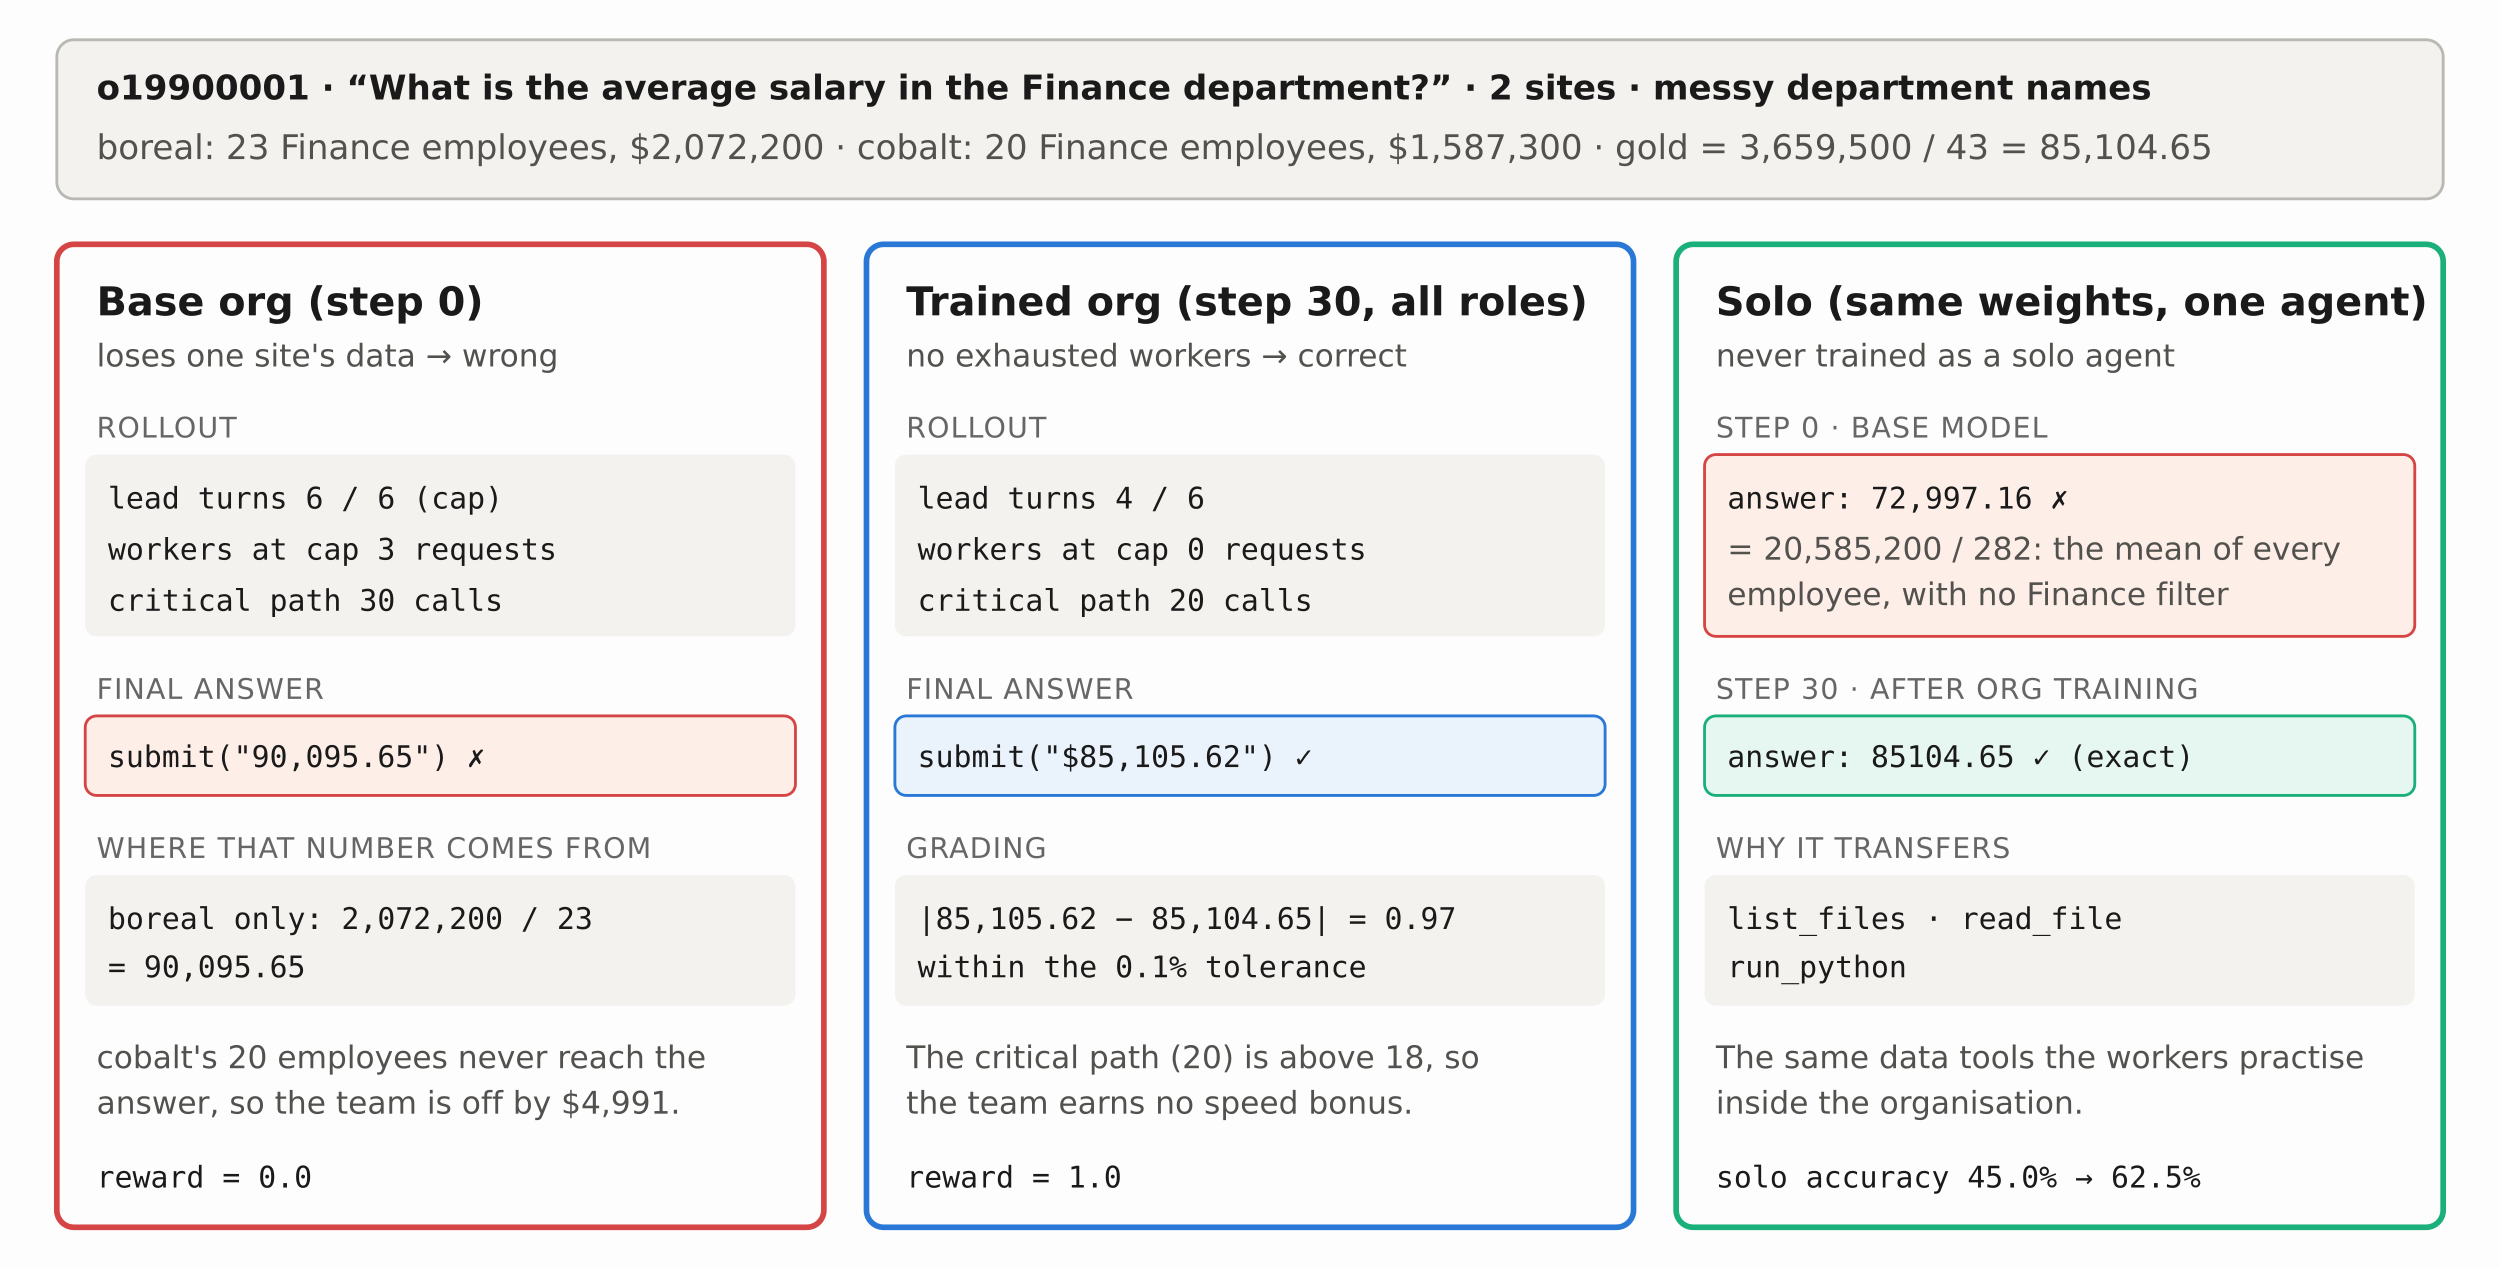
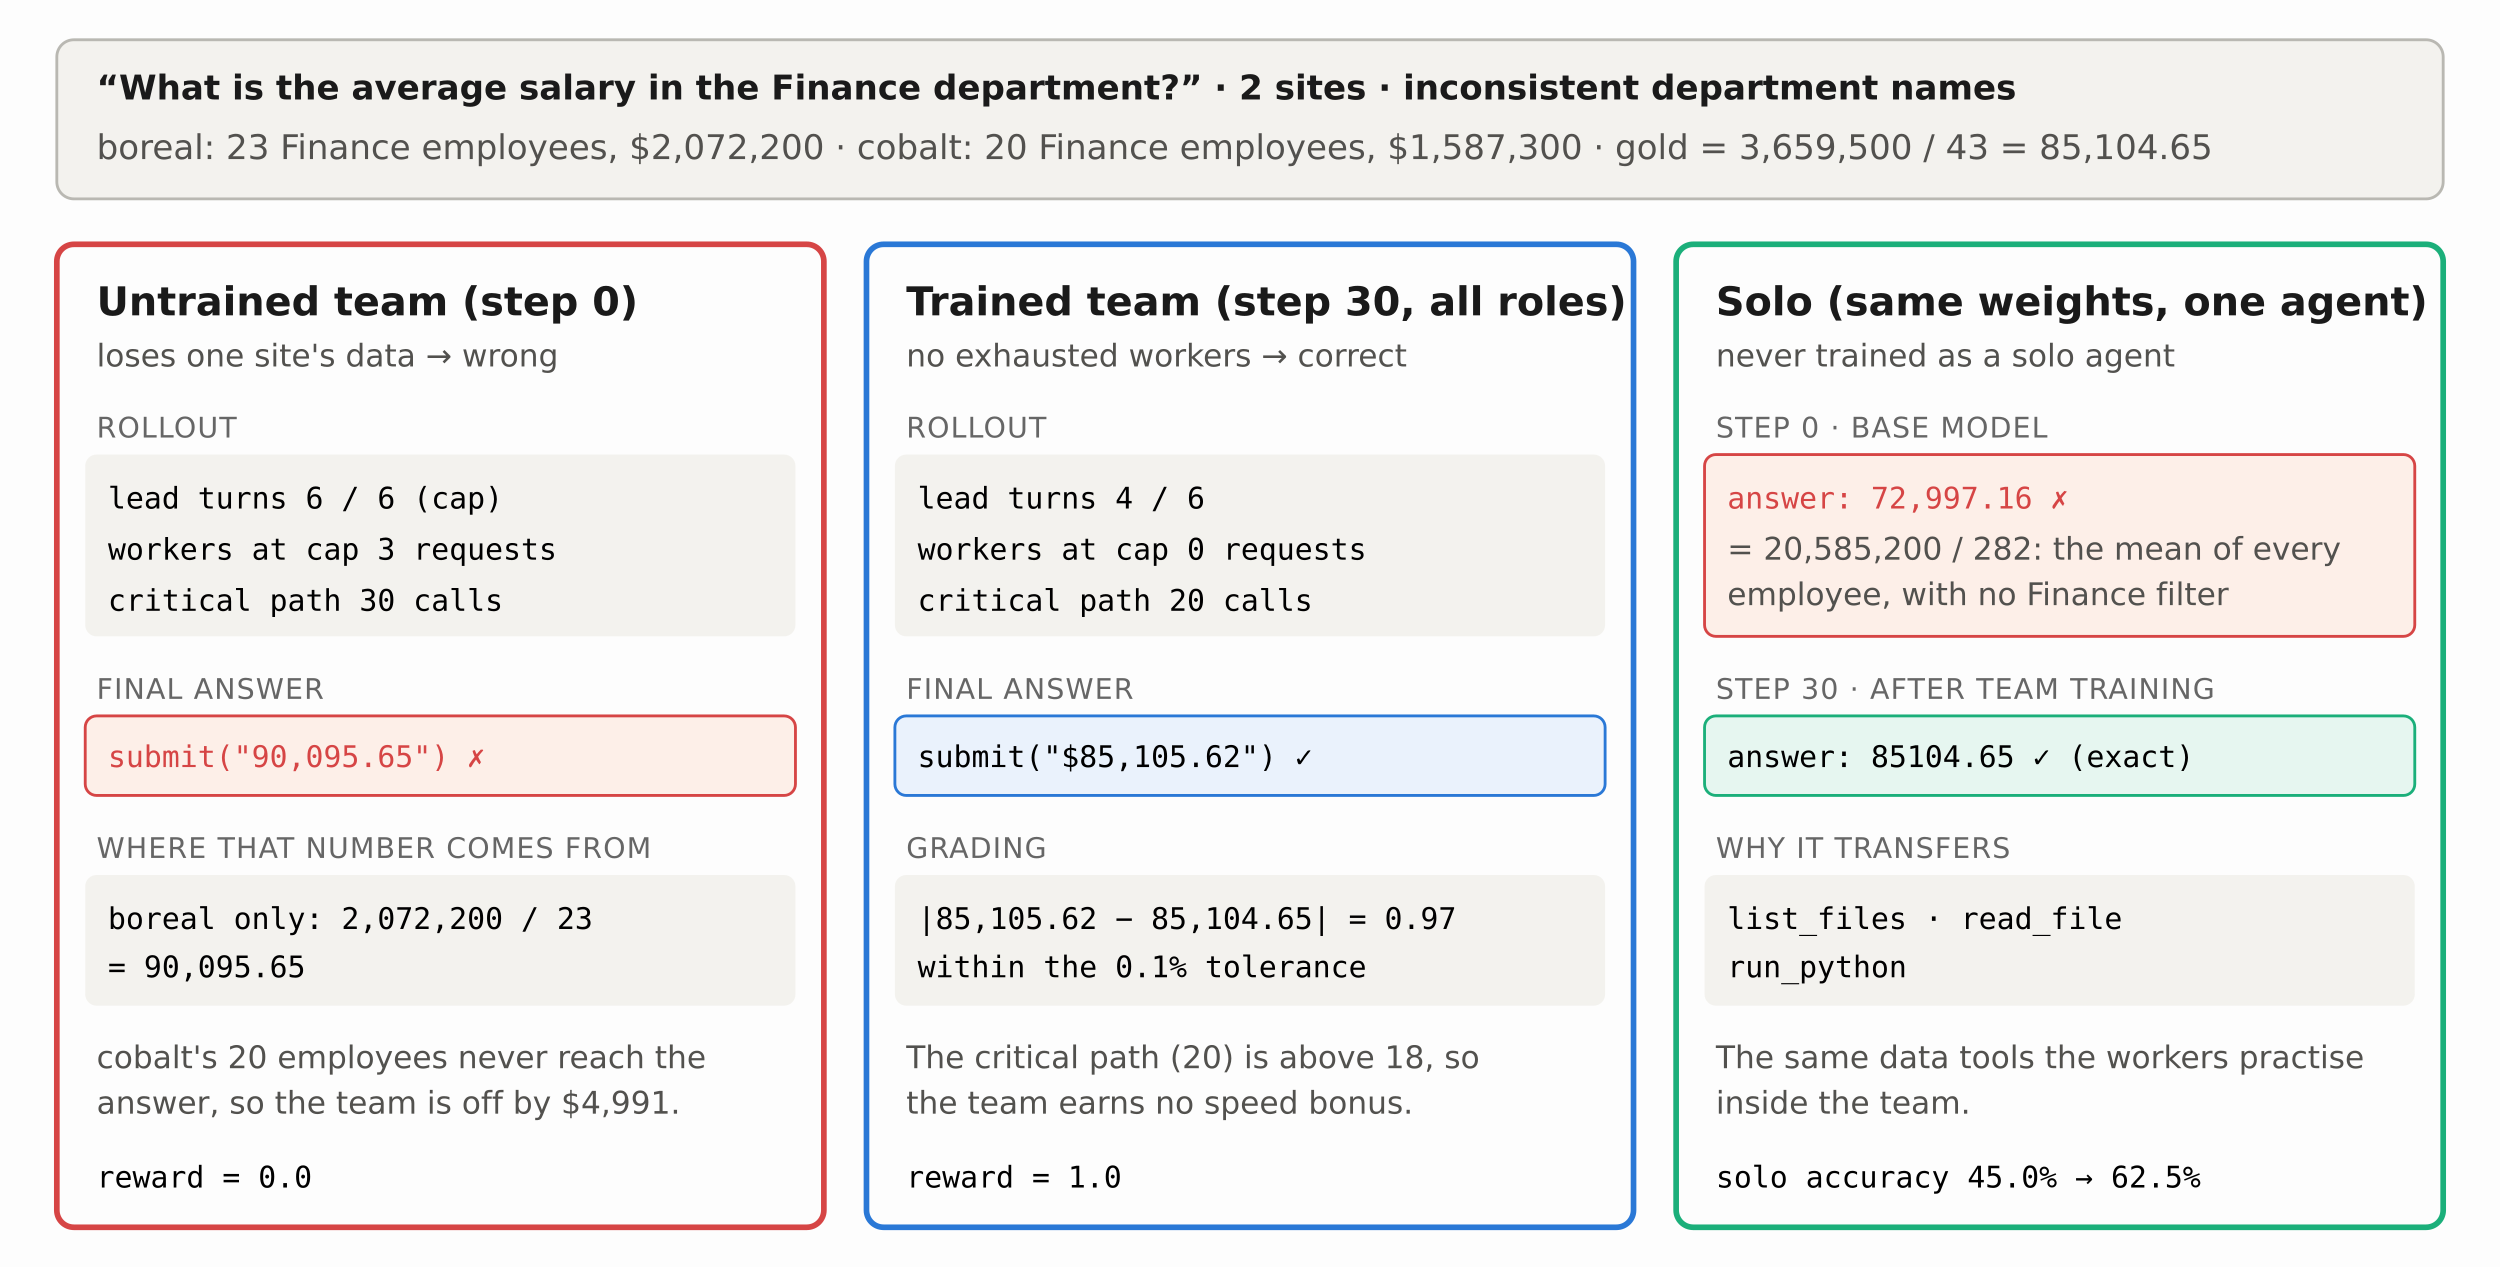
<svg xmlns="http://www.w3.org/2000/svg" viewBox="0 0 880 446" font-family="DejaVu Sans, Helvetica, Arial, sans-serif" font-size="12">
  <style>
-     .m { font-family: "DejaVu Sans Mono", Menlo, monospace; font-size: 10.5px; fill: #1a1a1a; white-space: pre; }
+     .m { font-family: "DejaVu Sans Mono", Menlo, monospace; font-size: 10.5px; white-space: pre; }
    .r { font-size: 10px; fill: #666; letter-spacing: 0.04em; }
    .h { font-size: 14px; font-weight: bold; fill: #1a1a1a; }
    .s { font-size: 11px; fill: #52514e; }
  </style>
  <rect width="880" height="446" fill="#fdfdfd" />
  <rect x="20" y="14" width="840" height="56" rx="6" fill="#f3f2ee" stroke="#b9b8b2" />
-   <text x="34" y="35" font-weight="bold" fill="#1a1a1a">o19900001 · “What is the average salary in the Finance department?” · 2 sites · messy department names</text>
+   <text x="34" y="35" font-weight="bold" fill="#1a1a1a">“What is the average salary in the Finance department?” · 2 sites · inconsistent department names</text>
  <text x="34" y="56" fill="#52514e">boreal: 23 Finance employees, $2,072,200  ·  cobalt: 20 Finance employees, $1,587,300  ·  gold = 3,659,500 / 43 = 85,104.65</text>
  <g transform="translate(20,86)">
    <rect width="270" height="346" rx="6" fill="#fdfdfd" stroke="#d64545" stroke-width="2" />
-     <text x="14" y="25" class="h">Base org (step 0)</text>
+     <text x="14" y="25" class="h">Untrained team (step 0)</text>
    <text x="14" y="43" class="s">loses one site's data → wrong</text>
    <text x="14" y="68" class="r">ROLLOUT</text>
    <rect x="10" y="74" width="250" height="64" rx="4" fill="#f3f2ee" />
    <text x="18" y="93" class="m">lead turns       6 / 6 (cap)</text>
    <text x="18" y="111" class="m">workers at cap   3 requests</text>
    <text x="18" y="129" class="m">critical path    30 calls</text>
    <text x="14" y="160" class="r">FINAL ANSWER</text>
    <rect x="10" y="166" width="250" height="28" rx="4" fill="#fdefe8" stroke="#d64545" />
    <text x="18" y="184" class="m" fill="#d64545">submit("90,095.65")  ✗</text>
    <text x="14" y="216" class="r">WHERE THAT NUMBER COMES FROM</text>
    <rect x="10" y="222" width="250" height="46" rx="4" fill="#f3f2ee" />
    <text x="18" y="241" class="m">boreal only: 2,072,200 / 23</text>
    <text x="18" y="258" class="m">           = 90,095.65</text>
    <text x="14" y="290" class="s">cobalt's 20 employees never reach the</text>
    <text x="14" y="306" class="s">answer, so the team is off by $4,991.</text>
    <text x="14" y="332" class="m">reward = 0.0</text>
  </g>
  <g transform="translate(305,86)">
    <rect width="270" height="346" rx="6" fill="#fdfdfd" stroke="#2a78d6" stroke-width="2" />
-     <text x="14" y="25" class="h">Trained org (step 30, all roles)</text>
+     <text x="14" y="25" class="h">Trained team (step 30, all roles)</text>
    <text x="14" y="43" class="s">no exhausted workers → correct</text>
    <text x="14" y="68" class="r">ROLLOUT</text>
    <rect x="10" y="74" width="250" height="64" rx="4" fill="#f3f2ee" />
    <text x="18" y="93" class="m">lead turns       4 / 6</text>
    <text x="18" y="111" class="m">workers at cap   0 requests</text>
    <text x="18" y="129" class="m">critical path    20 calls</text>
    <text x="14" y="160" class="r">FINAL ANSWER</text>
    <rect x="10" y="166" width="250" height="28" rx="4" fill="#eaf2fc" stroke="#2a78d6" />
    <text x="18" y="184" class="m">submit("$85,105.62")  ✓</text>
    <text x="14" y="216" class="r">GRADING</text>
    <rect x="10" y="222" width="250" height="46" rx="4" fill="#f3f2ee" />
    <text x="18" y="241" class="m">|85,105.62 − 85,104.65| = 0.97</text>
    <text x="18" y="258" class="m">within the 0.1% tolerance</text>
    <text x="14" y="290" class="s">The critical path (20) is above 18, so</text>
    <text x="14" y="306" class="s">the team earns no speed bonus.</text>
    <text x="14" y="332" class="m">reward = 1.0</text>
  </g>
  <g transform="translate(590,86)">
    <rect width="270" height="346" rx="6" fill="#fdfdfd" stroke="#1baf7a" stroke-width="2" />
    <text x="14" y="25" class="h">Solo (same weights, one agent)</text>
    <text x="14" y="43" class="s">never trained as a solo agent</text>
    <text x="14" y="68" class="r">STEP 0 · BASE MODEL</text>
    <rect x="10" y="74" width="250" height="64" rx="4" fill="#fdefe8" stroke="#d64545" />
    <text x="18" y="93" class="m" fill="#d64545">answer: 72,997.16  ✗</text>
    <text x="18" y="111" class="s">= 20,585,200 / 282: the mean of every</text>
    <text x="18" y="127" class="s">employee, with no Finance filter</text>
-     <text x="14" y="160" class="r">STEP 30 · AFTER ORG TRAINING</text>
+     <text x="14" y="160" class="r">STEP 30 · AFTER TEAM TRAINING</text>
    <rect x="10" y="166" width="250" height="28" rx="4" fill="#e6f6f0" stroke="#1baf7a" />
    <text x="18" y="184" class="m">answer: 85104.65  ✓  (exact)</text>
    <text x="14" y="216" class="r">WHY IT TRANSFERS</text>
    <rect x="10" y="222" width="250" height="46" rx="4" fill="#f3f2ee" />
    <text x="18" y="241" class="m">list_files · read_file</text>
    <text x="18" y="258" class="m">run_python</text>
    <text x="14" y="290" class="s">The same data tools the workers practise</text>
-     <text x="14" y="306" class="s">inside the organisation.</text>
+     <text x="14" y="306" class="s">inside the team.</text>
    <text x="14" y="332" class="m">solo accuracy 45.0% → 62.5%</text>
  </g>
</svg>
